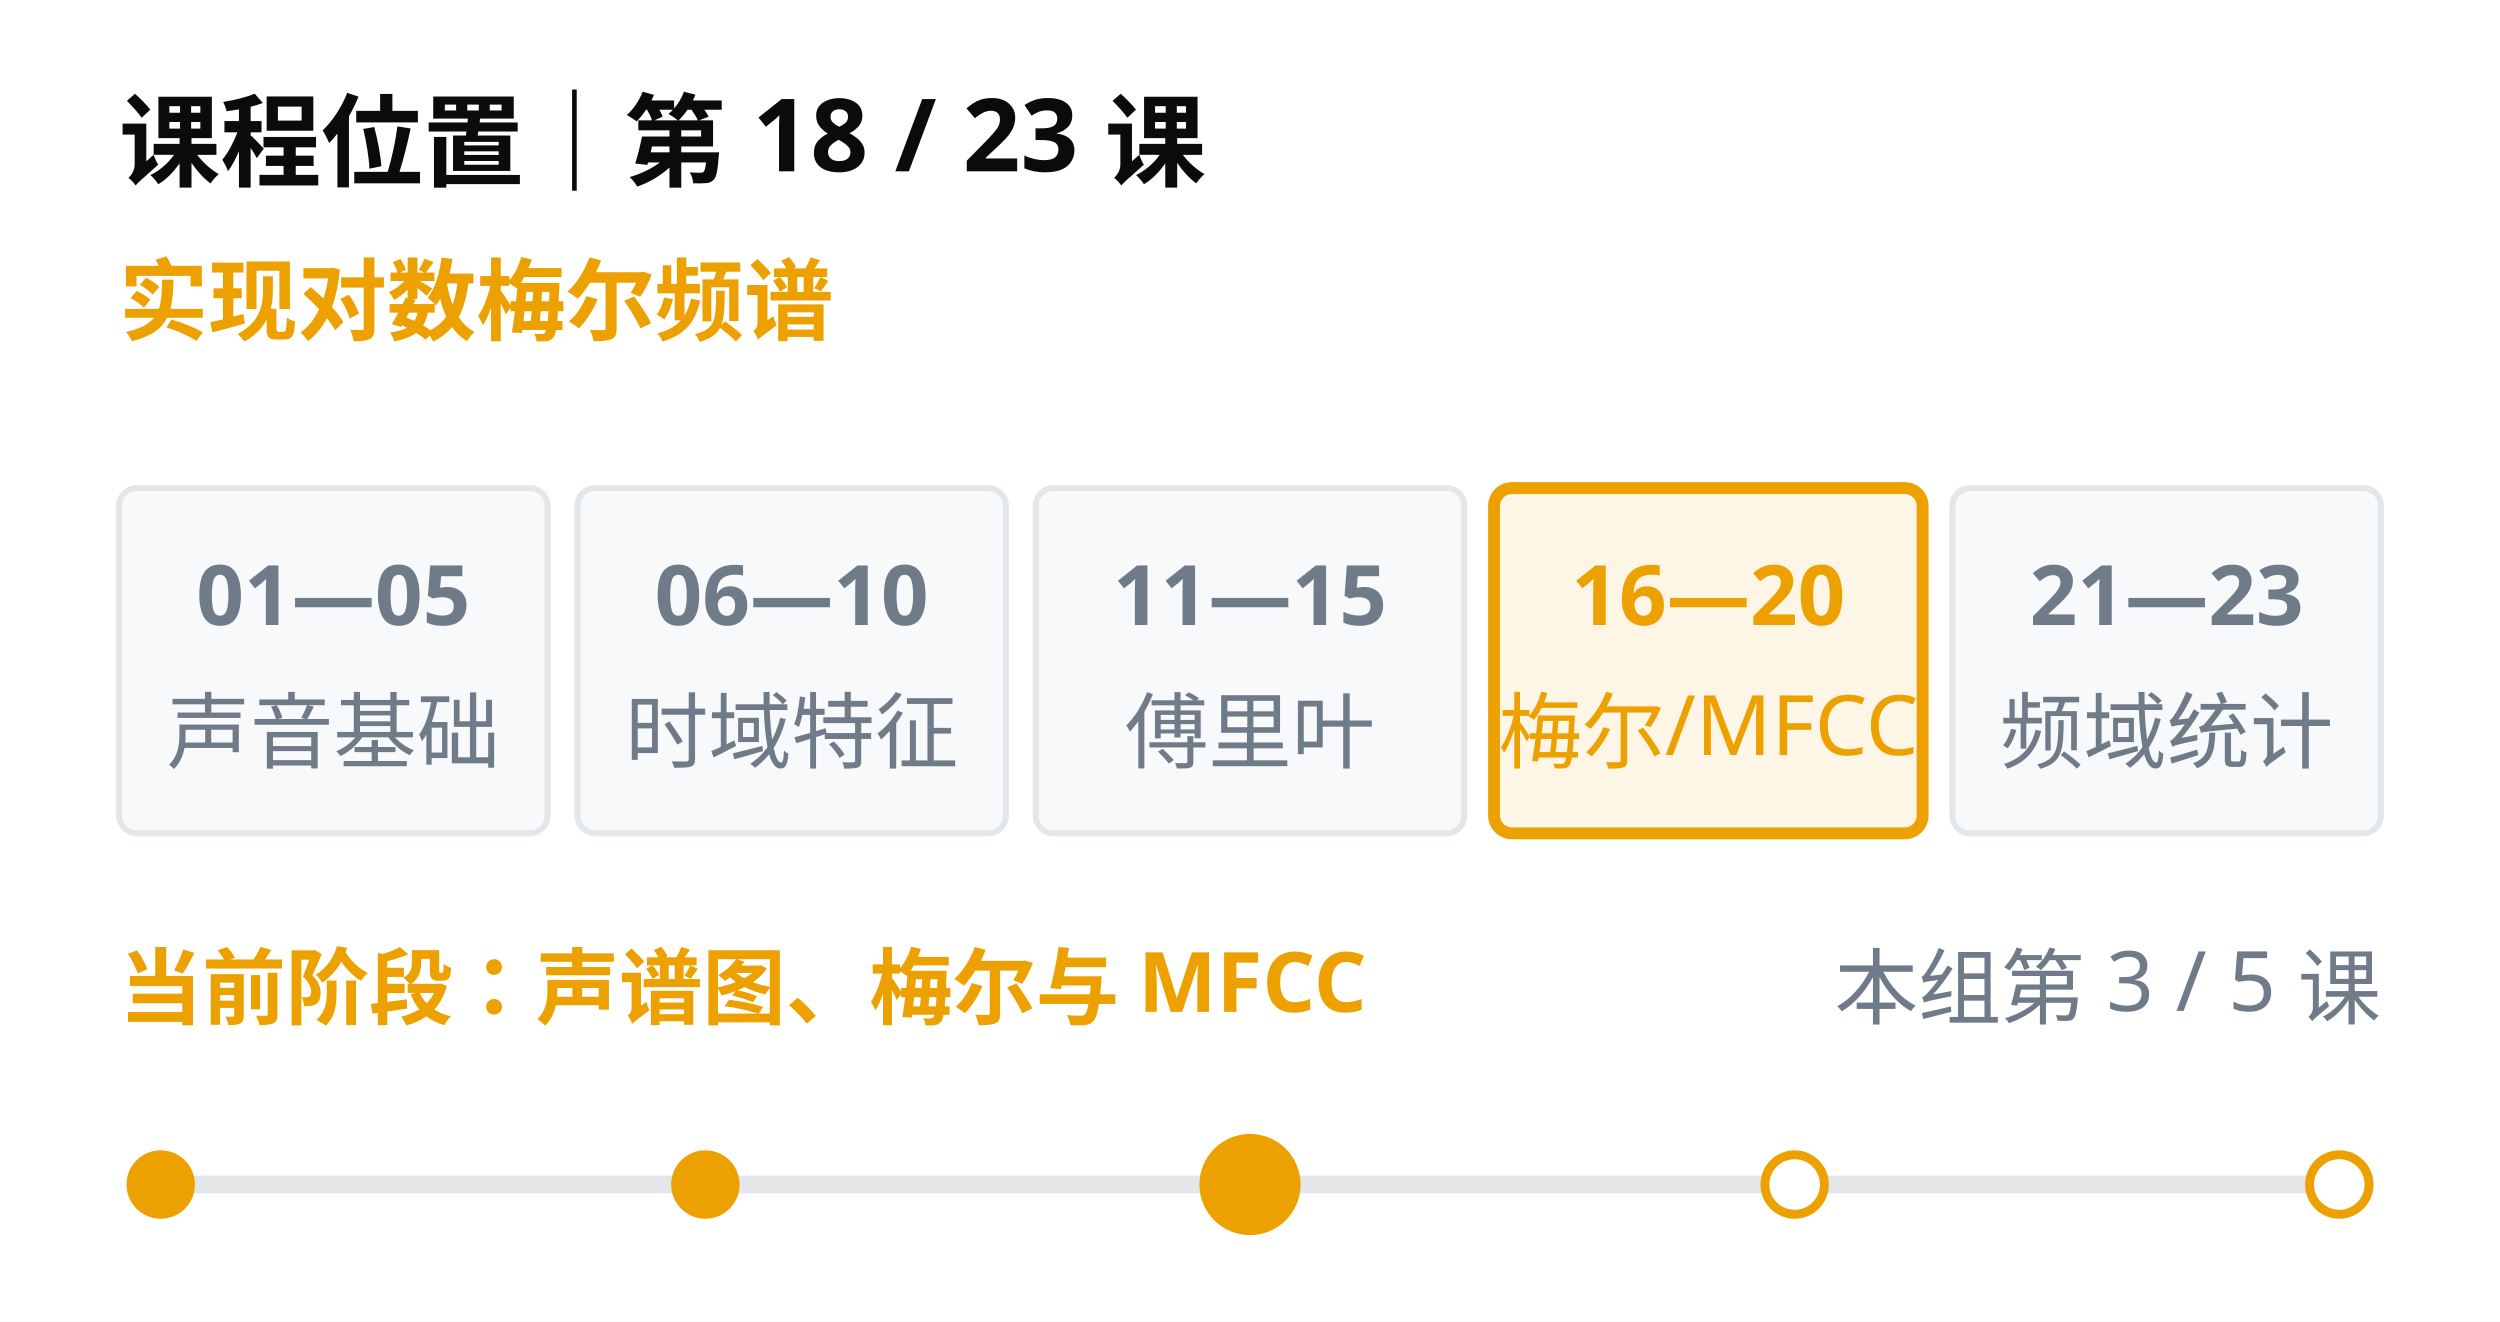
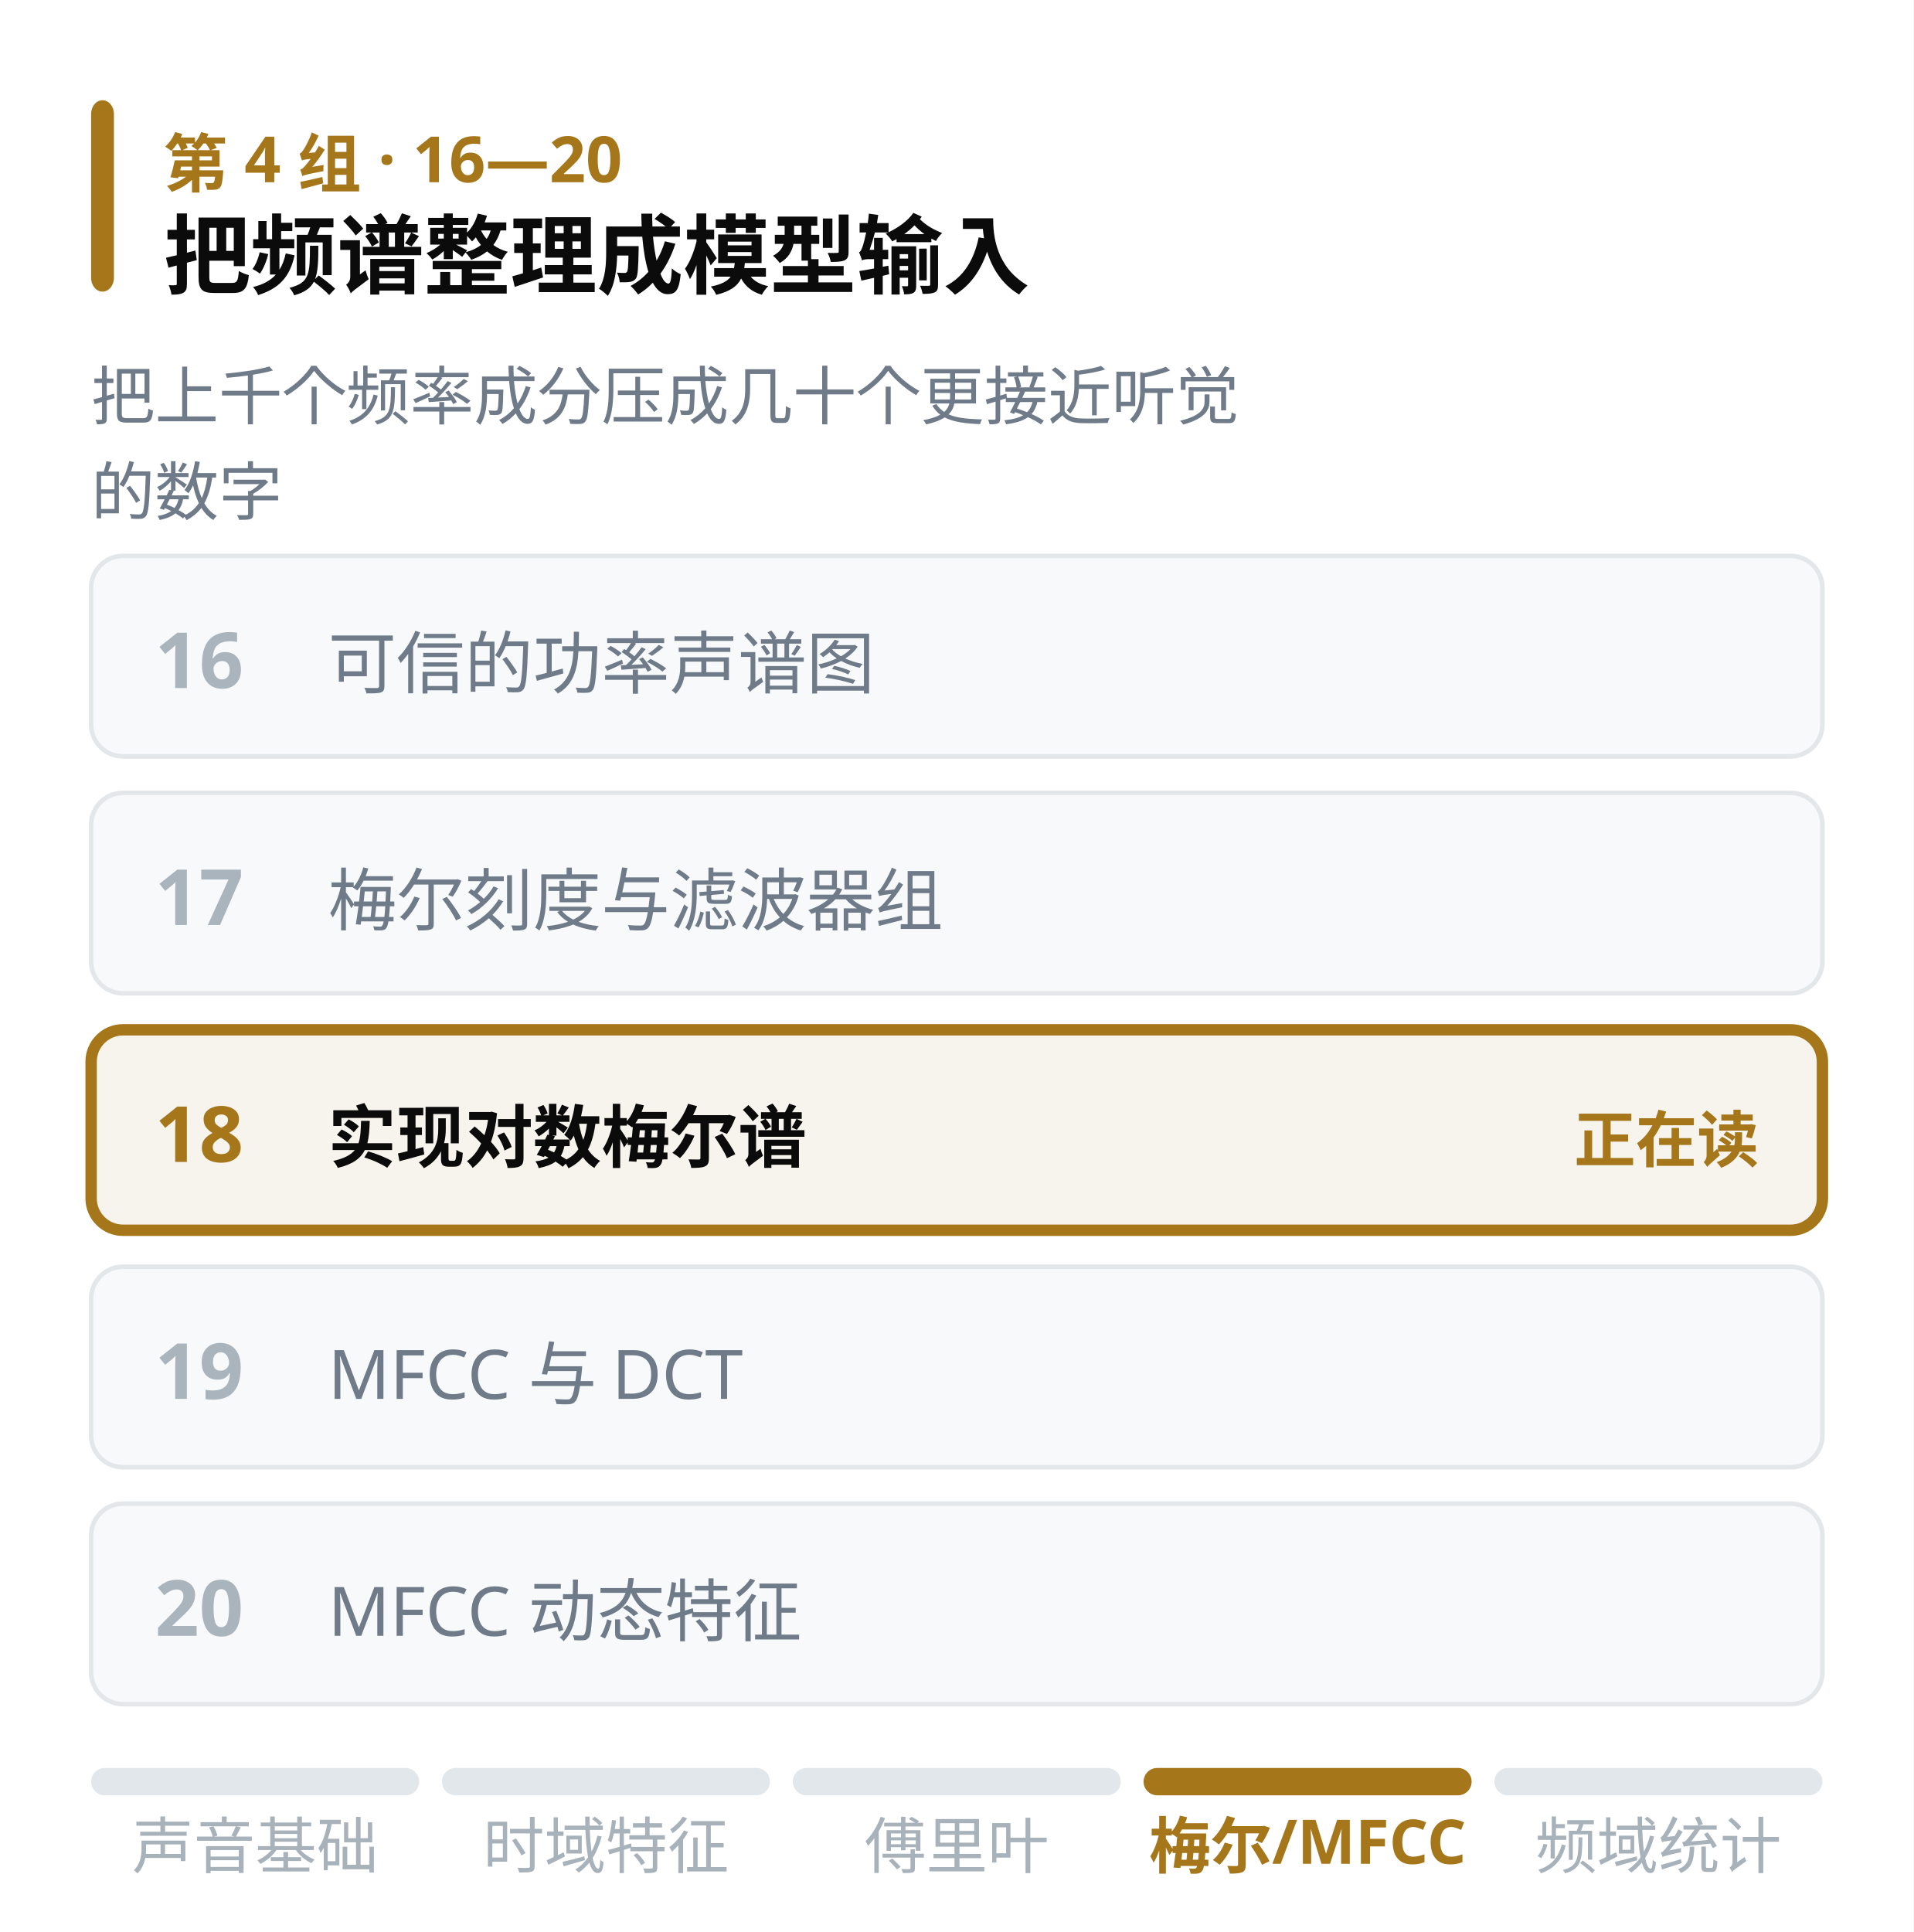
- <svg xmlns="http://www.w3.org/2000/svg" viewBox="0 0 420 222" width="420" height="222" font-family="Microsoft YaHei, PingFang SC, Noto Sans SC, Hiragino Sans GB, sans-serif" fill="#0b0b0b" role="img" aria-label="第 18 课在二十三课课程路线中的位置">
-   <rect width="420" height="222" fill="#ffffff" />
-   <text x="20" y="30" font-size="17" font-weight="700" fill="#0b0b0b" text-anchor="start">课程位置｜第 18 / 23 课</text>
-   <text x="20" y="56" font-size="15" font-weight="700" fill="#eda100" text-anchor="start">实现对数梅尔频谱</text>
-   <rect x="20" y="82" width="72" height="58" rx="3" fill="#f7f9fb" stroke="#e3e7ea" stroke-width="1" />
-   <text x="56" y="105" font-size="14" font-weight="700" fill="#6f7b89" text-anchor="middle">01—05</text>
-   <text x="56" y="128" font-size="14" font-weight="400" fill="#6f7b89" text-anchor="middle">声音基础</text>
-   <rect x="97" y="82" width="72" height="58" rx="3" fill="#f7f9fb" stroke="#e3e7ea" stroke-width="1" />
-   <text x="133" y="105" font-size="14" font-weight="700" fill="#6f7b89" text-anchor="middle">06—10</text>
-   <text x="133" y="128" font-size="14" font-weight="400" fill="#6f7b89" text-anchor="middle">时域特征</text>
-   <rect x="174" y="82" width="72" height="58" rx="3" fill="#f7f9fb" stroke="#e3e7ea" stroke-width="1" />
-   <text x="210" y="105" font-size="14" font-weight="700" fill="#6f7b89" text-anchor="middle">11—15</text>
-   <text x="210" y="128" font-size="14" font-weight="400" fill="#6f7b89" text-anchor="middle">傅里叶</text>
-   <rect x="251" y="82" width="72" height="58" rx="3" fill="#eda10018" stroke="#eda100" stroke-width="2" />
-   <text x="287" y="105" font-size="14" font-weight="700" fill="#eda100" text-anchor="middle">16—20</text>
-   <text x="287" y="128" font-size="14" font-weight="400" fill="#eda100" text-anchor="middle">梅尔/MFCC</text>
-   <rect x="328" y="82" width="72" height="58" rx="3" fill="#f7f9fb" stroke="#e3e7ea" stroke-width="1" />
-   <text x="364" y="105" font-size="14" font-weight="700" fill="#6f7b89" text-anchor="middle">21—23</text>
-   <text x="364" y="128" font-size="14" font-weight="400" fill="#6f7b89" text-anchor="middle">频域统计</text>
-   <text x="20" y="171" font-size="14" font-weight="700" fill="#eda100" text-anchor="start">当前阶段：声谱图、梅尔与 MFCC</text>
-   <text x="400" y="171" font-size="14" font-weight="400" fill="#6f7b89" text-anchor="end">本组第 3 / 5 课</text>
-   <line x1="27.0" y1="199.0" x2="393.0" y2="199.0" stroke="#e3e7ea" stroke-width="3" stroke-linecap="round" />
-   <circle cx="27" cy="199" r="5" fill="#eda100" stroke="#eda100" stroke-width="1.5" />
-   <circle cx="118.5" cy="199" r="5" fill="#eda100" stroke="#eda100" stroke-width="1.5" />
-   <circle cx="210" cy="199" r="7" fill="#eda100" stroke="#eda100" stroke-width="3" />
-   <circle cx="301.5" cy="199" r="5" fill="#fff" stroke="#eda100" stroke-width="1.5" />
-   <circle cx="393" cy="199" r="5" fill="#fff" stroke="#eda100" stroke-width="1.5" />
+ <svg xmlns="http://www.w3.org/2000/svg" viewBox="0 0 420 424" width="420" height="424" font-family="Microsoft YaHei, PingFang SC, Noto Sans SC, Hiragino Sans GB, sans-serif" fill="#0b0b0b" role="img" aria-label="第 18 课属于第 4 组「把频谱整理成模型输入」，本组共 5 课">
+   <rect width="420" height="424" fill="#ffffff" />
+   <rect x="20" y="22" width="5" height="42" rx="3" fill="#a5761a" stroke="none" stroke-width="1" />
+   <text x="36" y="41" font-size="14" font-weight="700" fill="#a5761a" text-anchor="start">第 4 组 · 16—20</text>
+   <text x="36" y="63" font-size="19" font-weight="700" fill="#0b0b0b" text-anchor="start">把频谱整理成模型输入</text>
+   <text x="20" y="92" font-size="14" font-weight="400" fill="#6f7b89" text-anchor="start">
+     <tspan x="20" dy="0">把上千个频率成分压成几十个更接近听觉</tspan>
+     <tspan x="20" dy="21">的数字</tspan>
+   </text>
+   <rect x="20" y="122" width="380" height="44" rx="7" fill="#f7f9fb" stroke="#e3e7ea" stroke-width="1" />
+   <text x="34" y="151" font-size="17" font-weight="700" fill="#aab4bd" text-anchor="start">16</text>
+   <text x="72" y="151" font-size="15" font-weight="400" fill="#6f7b89" text-anchor="start">可信的功率声谱图</text>
+   <rect x="20" y="174" width="380" height="44" rx="7" fill="#f7f9fb" stroke="#e3e7ea" stroke-width="1" />
+   <text x="34" y="203" font-size="17" font-weight="700" fill="#aab4bd" text-anchor="start">17</text>
+   <text x="72" y="203" font-size="15" font-weight="400" fill="#6f7b89" text-anchor="start">梅尔刻度与滤波器组</text>
+   <rect x="20" y="226" width="380" height="44" rx="7" fill="#a5761a14" stroke="#a5761a" stroke-width="2.5" />
+   <text x="34" y="255" font-size="17" font-weight="700" fill="#a5761a" text-anchor="start">18</text>
+   <text x="72" y="255" font-size="15" font-weight="700" fill="#0b0b0b" text-anchor="start">实现对数梅尔谱</text>
+   <text x="386" y="255" font-size="13.5" font-weight="700" fill="#a5761a" text-anchor="end">正在读</text>
+   <rect x="20" y="278" width="380" height="44" rx="7" fill="#f7f9fb" stroke="#e3e7ea" stroke-width="1" />
+   <text x="34" y="307" font-size="17" font-weight="700" fill="#aab4bd" text-anchor="start">19</text>
+   <text x="72" y="307" font-size="15" font-weight="400" fill="#6f7b89" text-anchor="start">MFCC 与 DCT</text>
+   <rect x="20" y="330" width="380" height="44" rx="7" fill="#f7f9fb" stroke="#e3e7ea" stroke-width="1" />
+   <text x="34" y="359" font-size="17" font-weight="700" fill="#aab4bd" text-anchor="start">20</text>
+   <text x="72" y="359" font-size="15" font-weight="400" fill="#6f7b89" text-anchor="start">MFCC 动态特征</text>
+   <rect x="20" y="388" width="72" height="6" rx="3" fill="#e2e7ec" stroke="none" stroke-width="1" />
+   <text x="56" y="410" font-size="13.5" font-weight="400" fill="#a8b2bb" text-anchor="middle">声音基础</text>
+   <rect x="97" y="388" width="72" height="6" rx="3" fill="#e2e7ec" stroke="none" stroke-width="1" />
+   <text x="133" y="410" font-size="13.5" font-weight="400" fill="#a8b2bb" text-anchor="middle">时域特征</text>
+   <rect x="174" y="388" width="72" height="6" rx="3" fill="#e2e7ec" stroke="none" stroke-width="1" />
+   <text x="210" y="410" font-size="13.5" font-weight="400" fill="#a8b2bb" text-anchor="middle">傅里叶</text>
+   <rect x="251" y="388" width="72" height="6" rx="3" fill="#a5761a" stroke="none" stroke-width="1" />
+   <text x="287" y="410" font-size="13.5" font-weight="700" fill="#a5761a" text-anchor="middle">梅尔/MFCC</text>
+   <rect x="328" y="388" width="72" height="6" rx="3" fill="#e2e7ec" stroke="none" stroke-width="1" />
+   <text x="364" y="410" font-size="13.5" font-weight="400" fill="#a8b2bb" text-anchor="middle">频域统计</text>
</svg>
